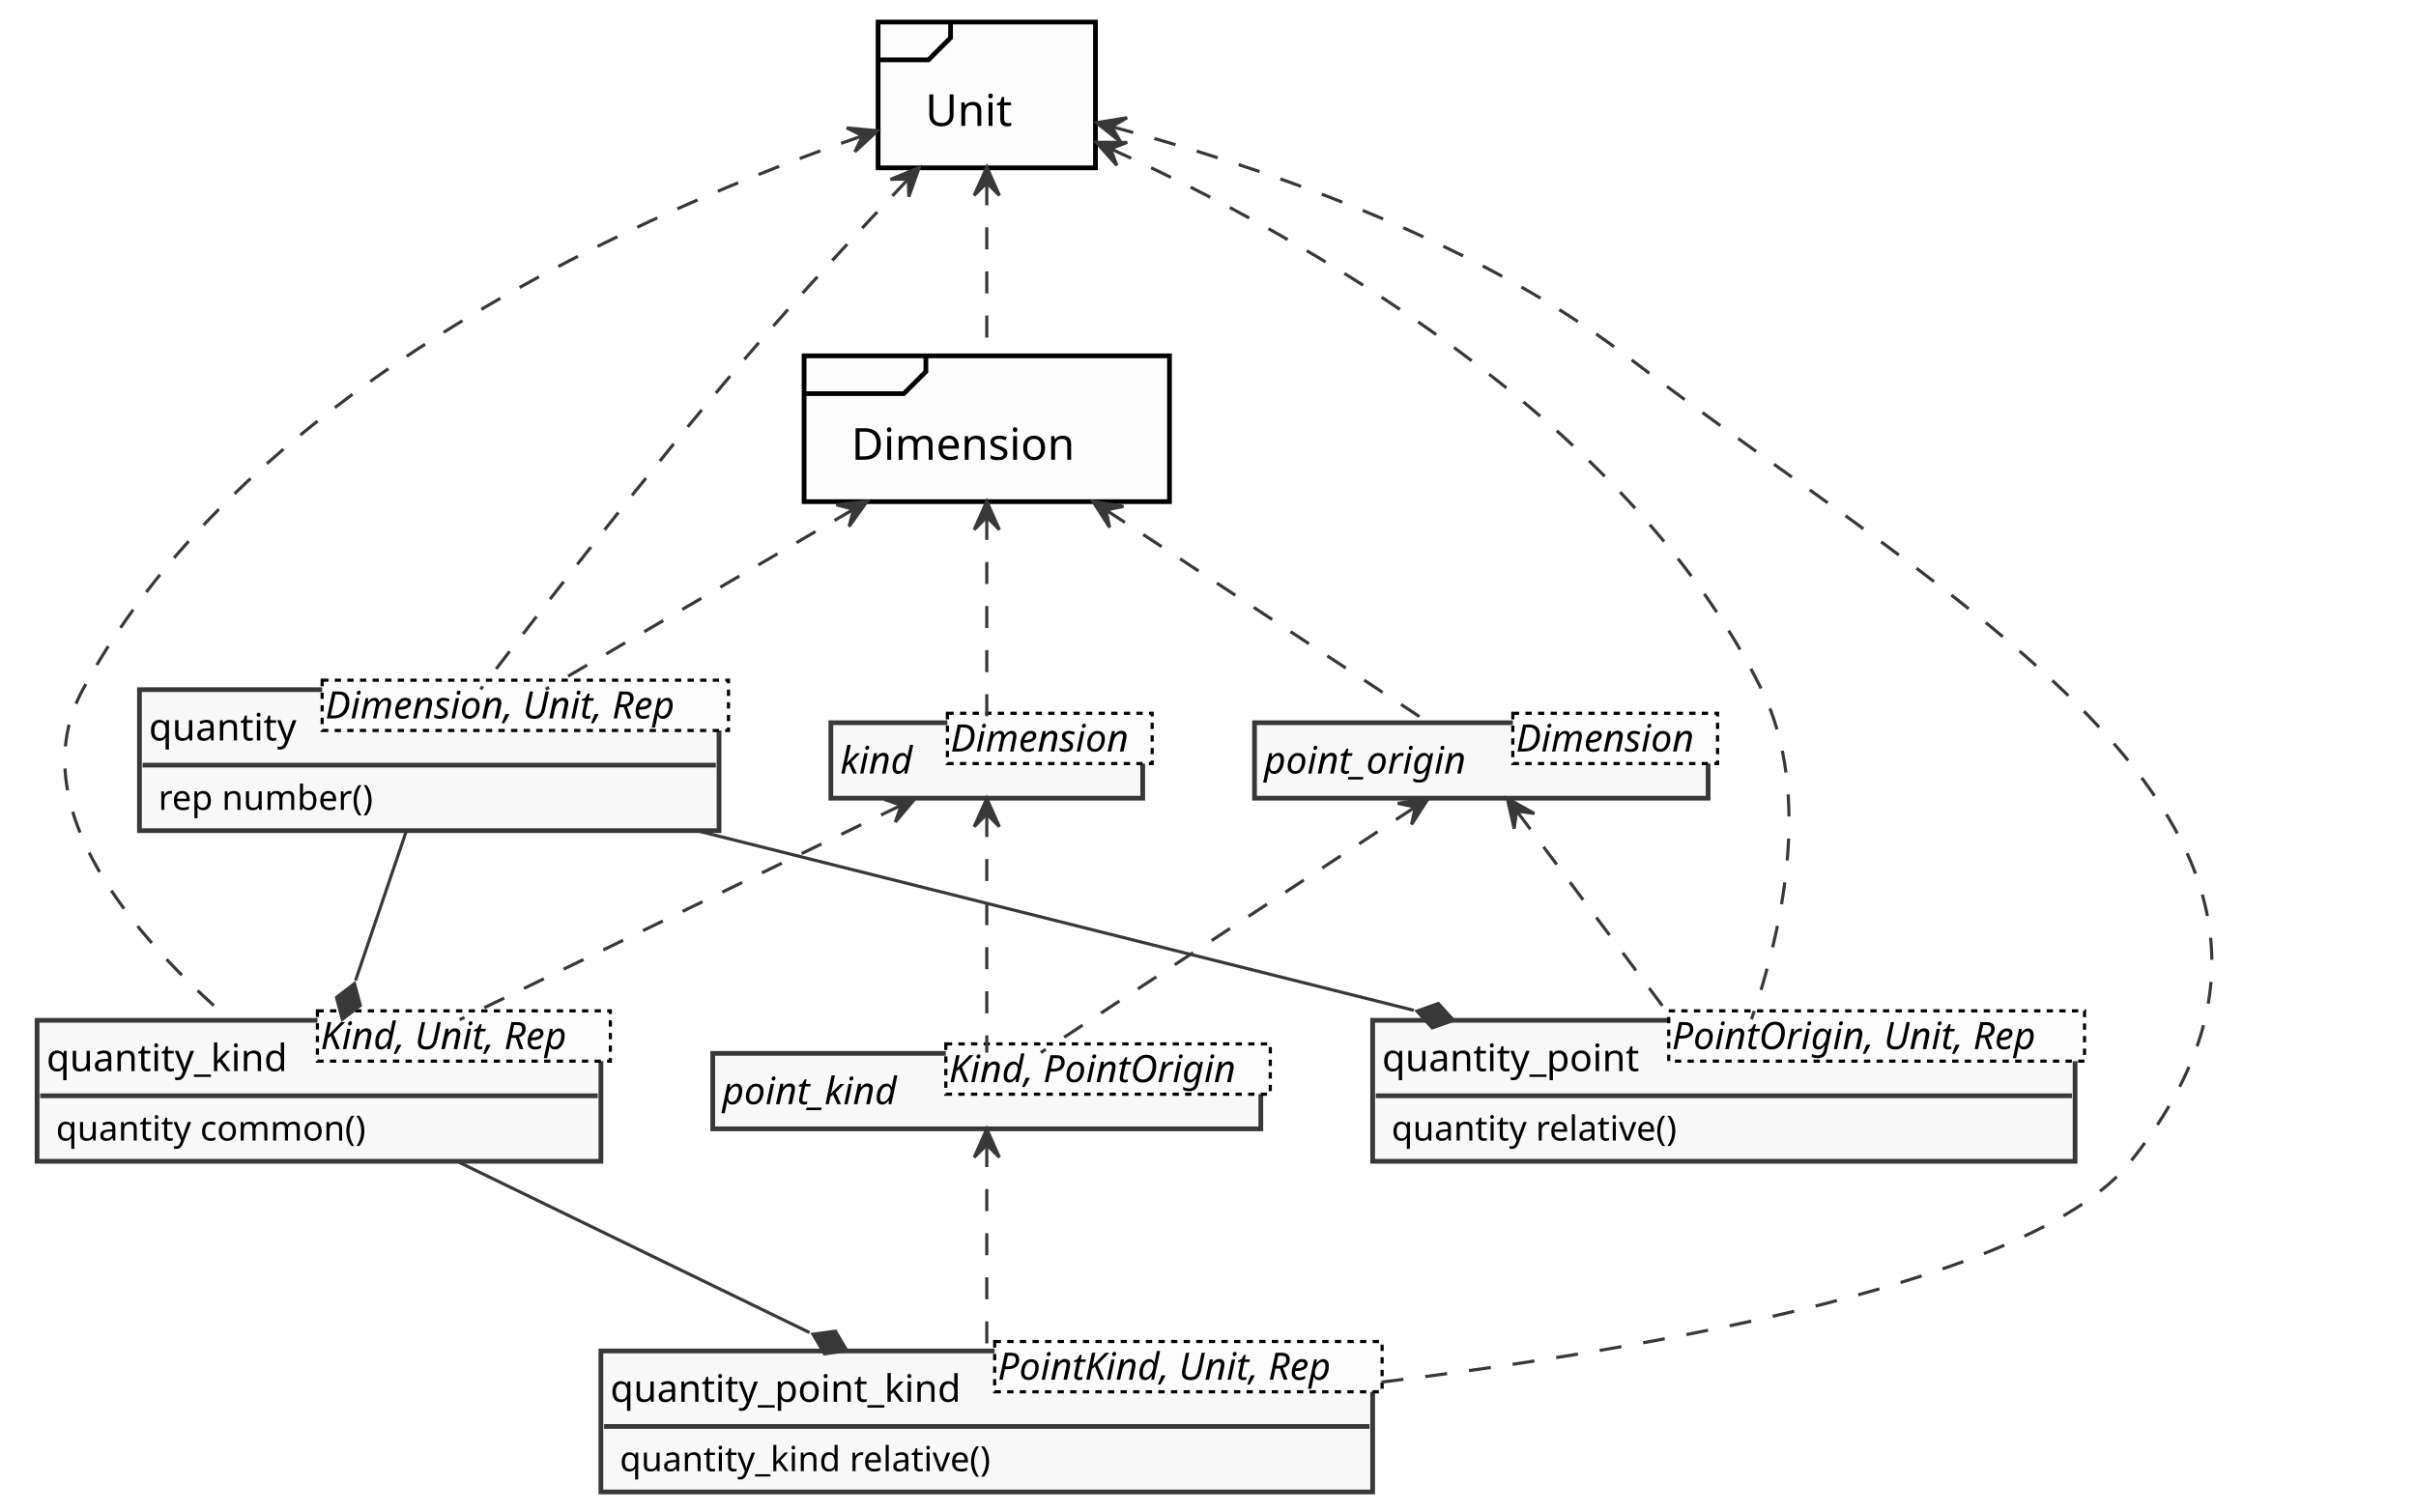
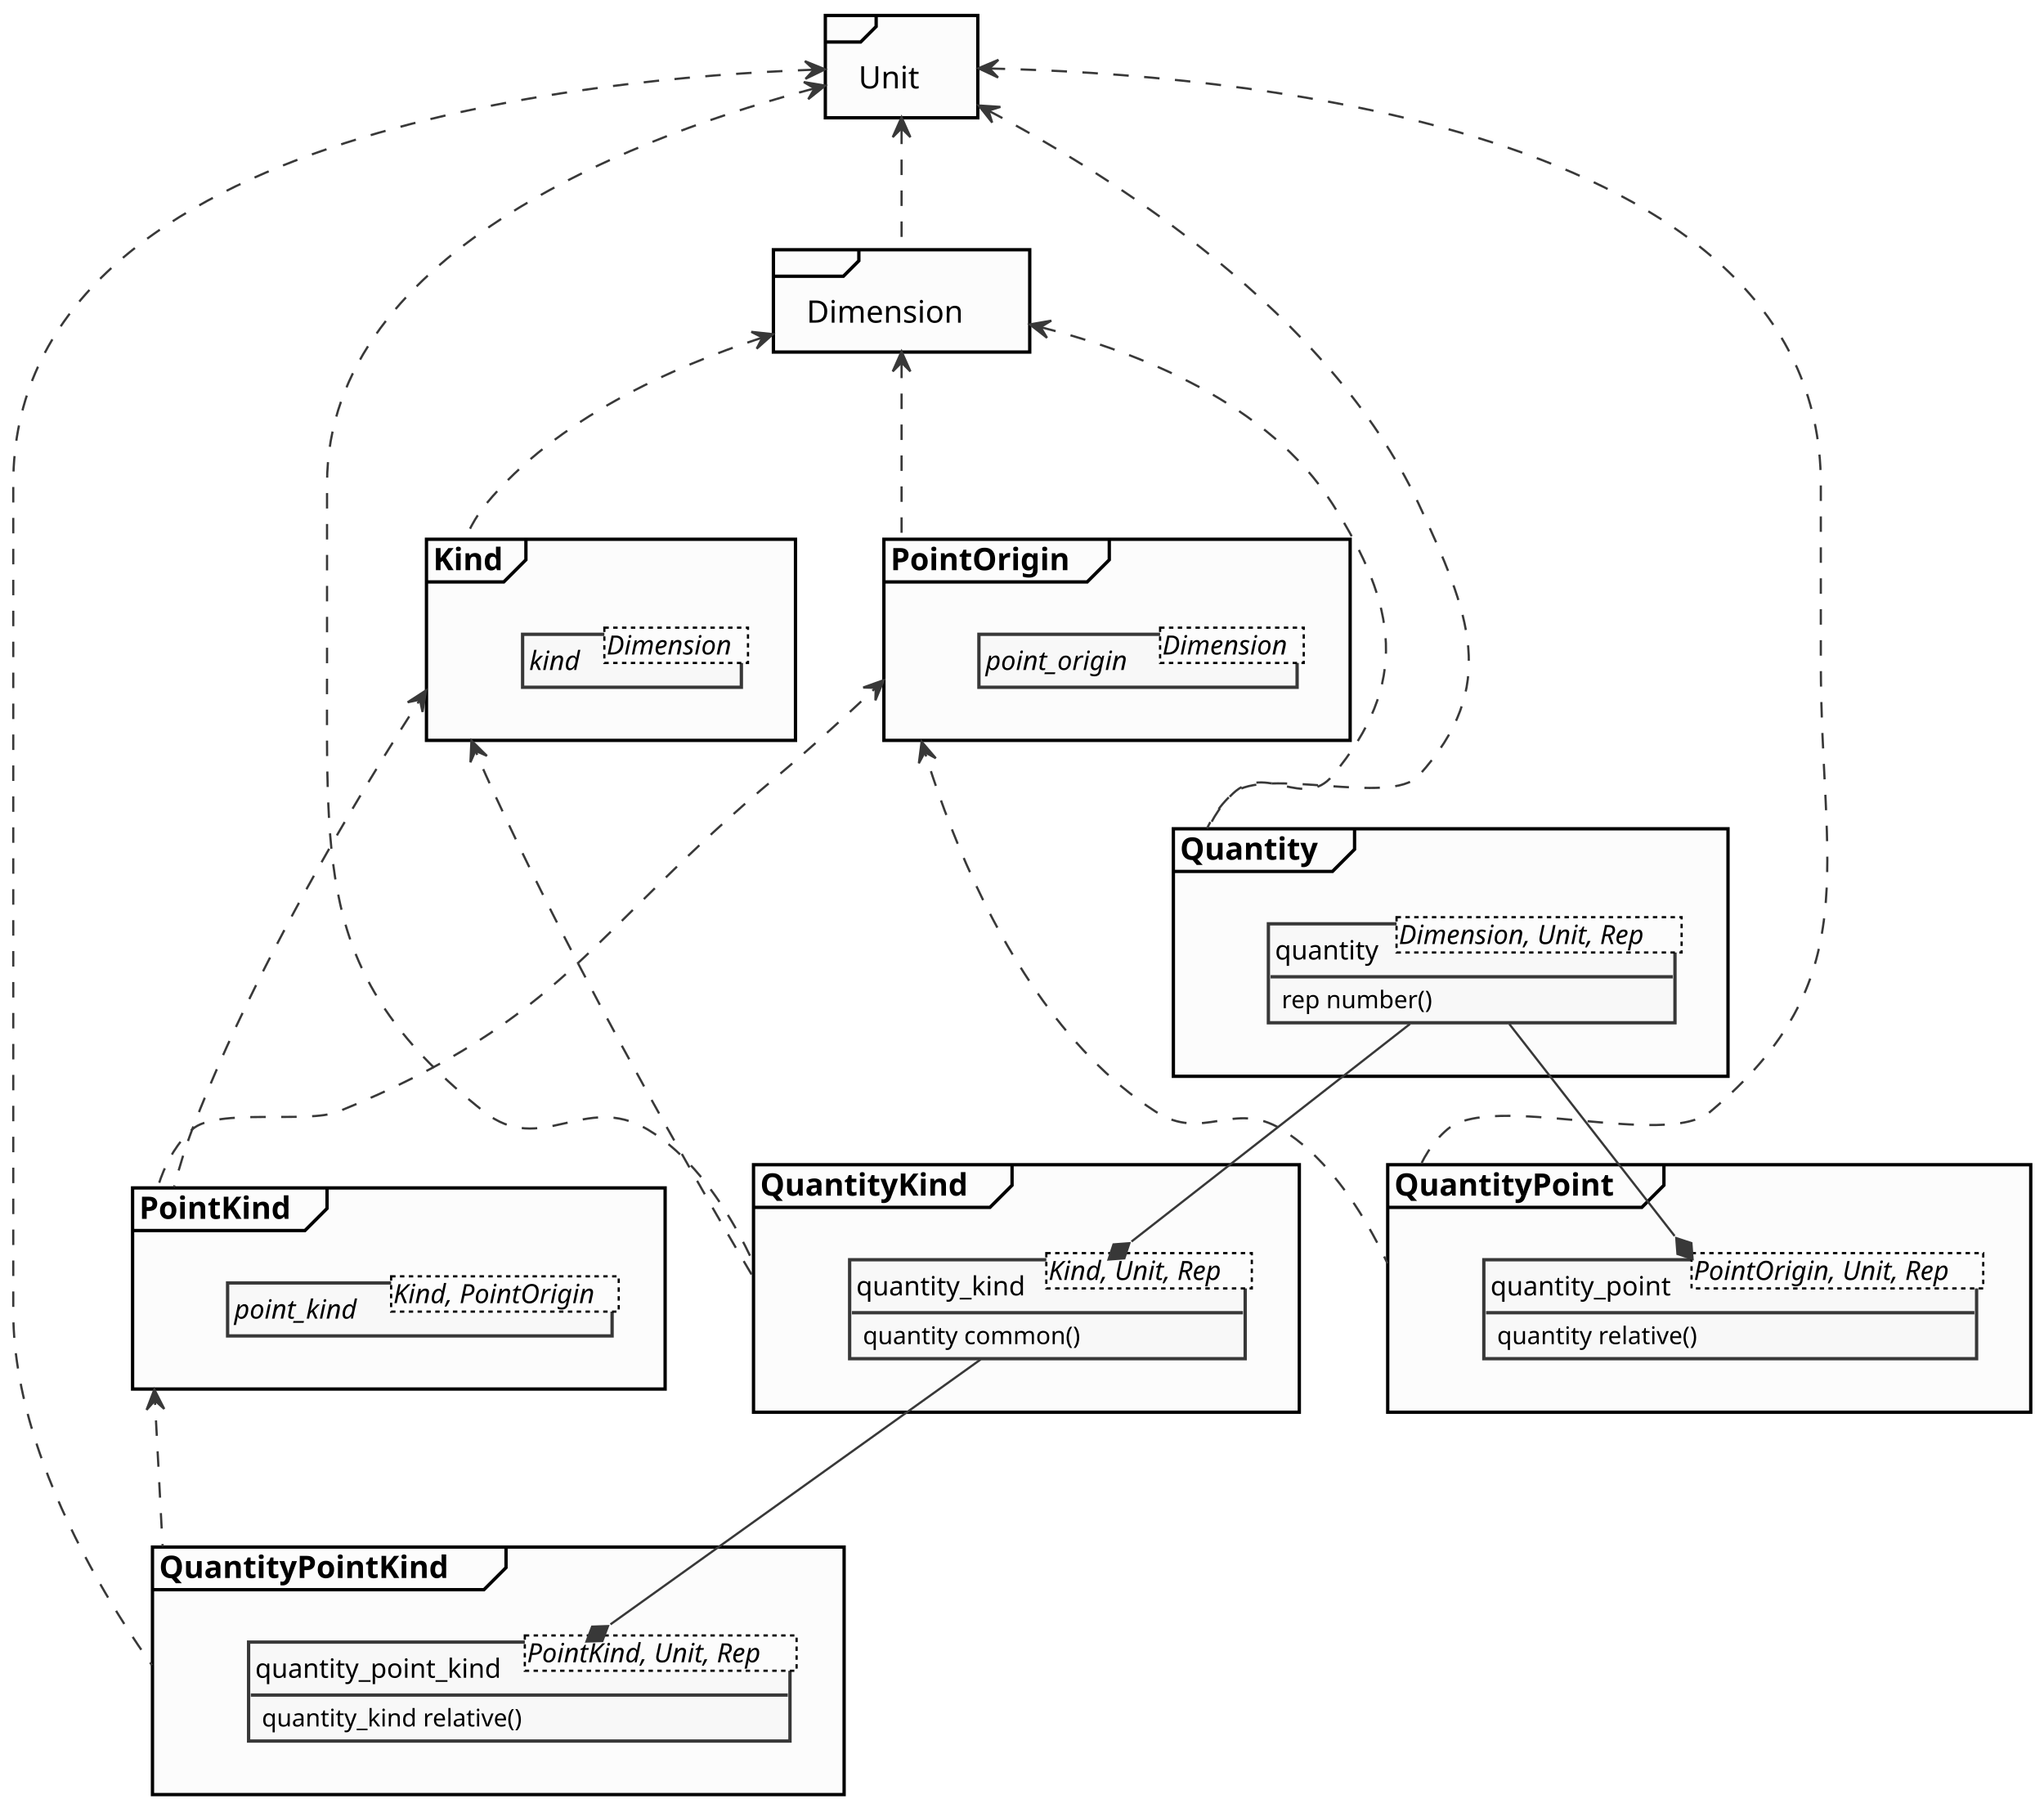
- <svg xmlns="http://www.w3.org/2000/svg" xmlns:xlink="http://www.w3.org/1999/xlink" contentScriptType="application/ecmascript" contentStyleType="text/css" height="480px" preserveAspectRatio="none" style="width:767px;height:480px;background:#FCFCFC;" version="1.1" viewBox="0 0 767 480" width="767px" zoomAndPan="magnify">
+ <svg xmlns="http://www.w3.org/2000/svg" xmlns:xlink="http://www.w3.org/1999/xlink" contentScriptType="application/ecmascript" contentStyleType="text/css" height="818px" preserveAspectRatio="none" style="width:925px;height:818px;background:#FCFCFC;" version="1.1" viewBox="0 0 925 818" width="925px" zoomAndPan="magnify">
  <defs />
  <g>
+     <a href="../../framework/quantity_kinds.html#kind-creation" target="_top" title="../../framework/quantity_kinds.html#kind-creation" xlink:actuate="onRequest" xlink:href="../../framework/quantity_kinds.html#kind-creation" xlink:show="new" xlink:title="../../framework/quantity_kinds.html#kind-creation" xlink:type="simple">
+       <rect fill="#FCFCFC" height="91" style="stroke:#000000;stroke-width:1.5;" width="167" x="193" y="244" />
+       <path d="M238,244 L238,253.297 L228,263.297 L193,263.297 " fill="none" style="stroke:#000000;stroke-width:1.5;" />
+       <text fill="#000000" font-family="sans-serif" font-size="14" font-weight="bold" lengthAdjust="spacing" textLength="35" x="196" y="257.995">Kind</text>
+     </a>
+     <a href="../../framework/quantity_kinds.html#quantity-point-kinds" target="_top" title="../../framework/quantity_kinds.html#quantity-point-kinds" xlink:actuate="onRequest" xlink:href="../../framework/quantity_kinds.html#quantity-point-kinds" xlink:show="new" xlink:title="../../framework/quantity_kinds.html#quantity-point-kinds" xlink:type="simple">
+       <rect fill="#FCFCFC" height="91" style="stroke:#000000;stroke-width:1.5;" width="241" x="60" y="537.5" />
+       <path d="M148,537.5 L148,546.797 L138,556.797 L60,556.797 " fill="none" style="stroke:#000000;stroke-width:1.5;" />
+       <text fill="#000000" font-family="sans-serif" font-size="14" font-weight="bold" lengthAdjust="spacing" textLength="78" x="63" y="551.495">PointKind</text>
+     </a>
+     <a href="../../framework/quantity_points.html#point-origins" target="_top" title="../../framework/quantity_points.html#point-origins" xlink:actuate="onRequest" xlink:href="../../framework/quantity_points.html#point-origins" xlink:show="new" xlink:title="../../framework/quantity_points.html#point-origins" xlink:type="simple">
+       <rect fill="#FCFCFC" height="91" style="stroke:#000000;stroke-width:1.5;" width="211" x="400" y="244" />
+       <path d="M502,244 L502,253.297 L492,263.297 L400,263.297 " fill="none" style="stroke:#000000;stroke-width:1.5;" />
+       <text fill="#000000" font-family="sans-serif" font-size="14" font-weight="bold" lengthAdjust="spacing" textLength="92" x="403" y="257.995">PointOrigin</text>
+     </a>
+     <a href="../../framework/quantities.html" target="_top" title="../../framework/quantities.html" xlink:actuate="onRequest" xlink:href="../../framework/quantities.html" xlink:show="new" xlink:title="../../framework/quantities.html" xlink:type="simple">
+       <rect fill="#FCFCFC" height="112" style="stroke:#000000;stroke-width:1.5;" width="251" x="531" y="375" />
+       <path d="M613,375 L613,384.297 L603,394.297 L531,394.297 " fill="none" style="stroke:#000000;stroke-width:1.5;" />
+       <text fill="#000000" font-family="sans-serif" font-size="14" font-weight="bold" lengthAdjust="spacing" textLength="72" x="534" y="388.995">Quantity</text>
+     </a>
+     <a href="../../framework/quantity_points.html" target="_top" title="../../framework/quantity_points.html" xlink:actuate="onRequest" xlink:href="../../framework/quantity_points.html" xlink:show="new" xlink:title="../../framework/quantity_points.html" xlink:type="simple">
+       <rect fill="#FCFCFC" height="112" style="stroke:#000000;stroke-width:1.5;" width="291" x="628" y="527" />
+       <path d="M753,527 L753,536.297 L743,546.297 L628,546.297 " fill="none" style="stroke:#000000;stroke-width:1.5;" />
+       <text fill="#000000" font-family="sans-serif" font-size="14" font-weight="bold" lengthAdjust="spacing" textLength="115" x="631" y="540.995">QuantityPoint</text>
+     </a>
+     <a href="../../framework/quantity_kinds.html" target="_top" title="../../framework/quantity_kinds.html" xlink:actuate="onRequest" xlink:href="../../framework/quantity_kinds.html" xlink:show="new" xlink:title="../../framework/quantity_kinds.html" xlink:type="simple">
+       <rect fill="#FCFCFC" height="112" style="stroke:#000000;stroke-width:1.5;" width="247" x="341" y="527" />
+       <path d="M458,527 L458,536.297 L448,546.297 L341,546.297 " fill="none" style="stroke:#000000;stroke-width:1.5;" />
+       <text fill="#000000" font-family="sans-serif" font-size="14" font-weight="bold" lengthAdjust="spacing" textLength="107" x="344" y="540.995">QuantityKind</text>
+     </a>
+     <a href="../../framework/quantity_kinds.html#quantity-point-kinds" target="_top" title="../../framework/quantity_kinds.html#quantity-point-kinds" xlink:actuate="onRequest" xlink:href="../../framework/quantity_kinds.html#quantity-point-kinds" xlink:show="new" xlink:title="../../framework/quantity_kinds.html#quantity-point-kinds" xlink:type="simple">
+       <rect fill="#FCFCFC" height="112" style="stroke:#000000;stroke-width:1.5;" width="313" x="69" y="700" />
+       <path d="M229,700 L229,709.297 L219,719.297 L69,719.297 " fill="none" style="stroke:#000000;stroke-width:1.5;" />
+       <text fill="#000000" font-family="sans-serif" font-size="14" font-weight="bold" lengthAdjust="spacing" textLength="150" x="72" y="713.995">QuantityPointKind</text>
+     </a>
    <a href="../../framework/units.html" target="_top" title="../../framework/units.html" xlink:actuate="onRequest" xlink:href="../../framework/units.html" xlink:show="new" xlink:title="../../framework/units.html" xlink:type="simple">
-       <rect fill="#FCFCFC" height="46.297" style="stroke:#000000;stroke-width:1.5;" width="69" x="278.771" y="7" />
-       <path d="M301.771,7 L301.771,12 L294.771,19 L278.771,19 " fill="none" style="stroke:#000000;stroke-width:1.5;" />
-       <text fill="#000000" font-family="sans-serif" font-size="14" lengthAdjust="spacing" textLength="29" x="293.771" y="39.995">Unit</text>
+       <rect fill="#FCFCFC" height="46.297" style="stroke:#000000;stroke-width:1.5;" width="69" x="373.5" y="7" />
+       <path d="M396.5,7 L396.5,12 L389.5,19 L373.5,19 " fill="none" style="stroke:#000000;stroke-width:1.5;" />
+       <text fill="#000000" font-family="sans-serif" font-size="14" lengthAdjust="spacing" textLength="29" x="388.5" y="39.995">Unit</text>
    </a>
    <a href="../../framework/dimensions.html" target="_top" title="../../framework/dimensions.html" xlink:actuate="onRequest" xlink:href="../../framework/dimensions.html" xlink:show="new" xlink:title="../../framework/dimensions.html" xlink:type="simple">
-       <rect fill="#FCFCFC" height="46.297" style="stroke:#000000;stroke-width:1.5;" width="116" x="255.271" y="113" />
-       <path d="M293.937,113 L293.937,118 L286.937,125 L255.271,125 " fill="none" style="stroke:#000000;stroke-width:1.5;" />
-       <text fill="#000000" font-family="sans-serif" font-size="14" lengthAdjust="spacing" textLength="76" x="270.271" y="145.995">Dimension</text>
+       <rect fill="#FCFCFC" height="46.297" style="stroke:#000000;stroke-width:1.5;" width="116" x="350" y="113" />
+       <path d="M388.667,113 L388.667,118 L381.667,125 L350,125 " fill="none" style="stroke:#000000;stroke-width:1.5;" />
+       <text fill="#000000" font-family="sans-serif" font-size="14" lengthAdjust="spacing" textLength="76" x="365" y="145.995">Dimension</text>
    </a>
    <a href="../../framework/quantity_kinds.html#kind-creation" target="_top" title="../../framework/quantity_kinds.html#kind-creation" xlink:actuate="onRequest" xlink:href="../../framework/quantity_kinds.html#kind-creation" xlink:show="new" xlink:title="../../framework/quantity_kinds.html#kind-creation" xlink:type="simple">
-       <rect codeLine="15" fill="#F8F8F8" height="23.969" id="kind" style="stroke:#383838;stroke-width:1.5;" width="99" x="263.771" y="229.5" />
-       <text fill="#000000" font-family="sans-serif" font-size="12" font-style="italic" lengthAdjust="spacing" textLength="26" x="266.771" y="245.639">kind</text>
-       <rect fill="#FCFCFC" height="15.969" style="stroke:#000000;stroke-width:1.0;stroke-dasharray:2.0,2.0;" width="65" x="300.771" y="226.5" />
-       <text fill="#000000" font-family="sans-serif" font-size="12" font-style="italic" lengthAdjust="spacing" textLength="63" x="301.771" y="238.639">Dimension</text>
+       <rect codeLine="16" fill="#F8F8F8" height="23.969" id="kind" style="stroke:#383838;stroke-width:1.5;" width="99" x="236.5" y="287" />
+       <text fill="#000000" font-family="sans-serif" font-size="12" font-style="italic" lengthAdjust="spacing" textLength="26" x="239.5" y="303.139">kind</text>
+       <rect fill="#FCFCFC" height="15.969" style="stroke:#000000;stroke-width:1.0;stroke-dasharray:2.0,2.0;" width="65" x="273.5" y="284" />
+       <text fill="#000000" font-family="sans-serif" font-size="12" font-style="italic" lengthAdjust="spacing" textLength="63" x="274.5" y="296.139">Dimension</text>
    </a>
    <a href="../../framework/quantity_kinds.html#quantity-point-kinds" target="_top" title="../../framework/quantity_kinds.html#quantity-point-kinds" xlink:actuate="onRequest" xlink:href="../../framework/quantity_kinds.html#quantity-point-kinds" xlink:show="new" xlink:title="../../framework/quantity_kinds.html#quantity-point-kinds" xlink:type="simple">
-       <rect codeLine="16" fill="#F8F8F8" height="23.969" id="point_kind" style="stroke:#383838;stroke-width:1.5;" width="174" x="226.271" y="334.5" />
-       <text fill="#000000" font-family="sans-serif" font-size="12" font-style="italic" lengthAdjust="spacing" textLength="63" x="229.271" y="350.639">point_kind</text>
-       <rect fill="#FCFCFC" height="15.969" style="stroke:#000000;stroke-width:1.0;stroke-dasharray:2.0,2.0;" width="103" x="300.271" y="331.5" />
-       <text fill="#000000" font-family="sans-serif" font-size="12" font-style="italic" lengthAdjust="spacing" textLength="101" x="301.271" y="343.639">Kind, PointOrigin</text>
+       <rect codeLine="20" fill="#F8F8F8" height="23.969" id="point_kind" style="stroke:#383838;stroke-width:1.5;" width="174" x="103" y="580.5" />
+       <text fill="#000000" font-family="sans-serif" font-size="12" font-style="italic" lengthAdjust="spacing" textLength="63" x="106" y="596.639">point_kind</text>
+       <rect fill="#FCFCFC" height="15.969" style="stroke:#000000;stroke-width:1.0;stroke-dasharray:2.0,2.0;" width="103" x="177" y="577.5" />
+       <text fill="#000000" font-family="sans-serif" font-size="12" font-style="italic" lengthAdjust="spacing" textLength="101" x="178" y="589.639">Kind, PointOrigin</text>
    </a>
    <a href="../../framework/quantity_points.html#point-origins" target="_top" title="../../framework/quantity_points.html#point-origins" xlink:actuate="onRequest" xlink:href="../../framework/quantity_points.html#point-origins" xlink:show="new" xlink:title="../../framework/quantity_points.html#point-origins" xlink:type="simple">
-       <rect codeLine="17" fill="#F8F8F8" height="23.969" id="point_origin" style="stroke:#383838;stroke-width:1.5;" width="144" x="398.271" y="229.5" />
-       <text fill="#000000" font-family="sans-serif" font-size="12" font-style="italic" lengthAdjust="spacing" textLength="71" x="401.271" y="245.639">point_origin</text>
-       <rect fill="#FCFCFC" height="15.969" style="stroke:#000000;stroke-width:1.0;stroke-dasharray:2.0,2.0;" width="65" x="480.271" y="226.5" />
-       <text fill="#000000" font-family="sans-serif" font-size="12" font-style="italic" lengthAdjust="spacing" textLength="63" x="481.271" y="238.639">Dimension</text>
+       <rect codeLine="24" fill="#F8F8F8" height="23.969" id="point_origin" style="stroke:#383838;stroke-width:1.5;" width="144" x="443" y="287" />
+       <text fill="#000000" font-family="sans-serif" font-size="12" font-style="italic" lengthAdjust="spacing" textLength="71" x="446" y="303.139">point_origin</text>
+       <rect fill="#FCFCFC" height="15.969" style="stroke:#000000;stroke-width:1.0;stroke-dasharray:2.0,2.0;" width="65" x="525" y="284" />
+       <text fill="#000000" font-family="sans-serif" font-size="12" font-style="italic" lengthAdjust="spacing" textLength="63" x="526" y="296.139">Dimension</text>
    </a>
-     <a href="../../framework/quantities.html" target="_top" title="../../framework/quantities.html" xlink:actuate="onRequest" xlink:href="../../framework/quantities.html" xlink:show="new" xlink:title="../../framework/quantities.html" xlink:type="simple">
-       <rect codeLine="19" fill="#F8F8F8" height="44.773" id="quantity" style="stroke:#383838;stroke-width:1.5;" width="184" x="44.271" y="219" />
-       <text fill="#000000" font-family="sans-serif" font-size="12" lengthAdjust="spacing" textLength="47" x="47.271" y="235.139">quantity</text>
-       <rect fill="#FCFCFC" height="15.969" style="stroke:#000000;stroke-width:1.0;stroke-dasharray:2.0,2.0;" width="129" x="102.271" y="216" />
-       <text fill="#000000" font-family="sans-serif" font-size="12" font-style="italic" lengthAdjust="spacing" textLength="127" x="103.271" y="228.139">Dimension, Unit, Rep</text>
-       <line style="stroke:#383838;stroke-width:1.5;" x1="45.271" x2="227.271" y1="242.969" y2="242.969" />
-       <text fill="#000000" font-family="sans-serif" font-size="11" lengthAdjust="spacing" textLength="75" x="50.271" y="257.179">rep number()</text>
+     <a href="../../framework/quantities.html#construction" target="_top" title="../../framework/quantities.html#construction" xlink:actuate="onRequest" xlink:href="../../framework/quantities.html#construction" xlink:show="new" xlink:title="../../framework/quantities.html#construction" xlink:type="simple">
+       <rect codeLine="28" fill="#F8F8F8" height="44.773" id="quantity" style="stroke:#383838;stroke-width:1.5;" width="184" x="574" y="418" />
+       <text fill="#000000" font-family="sans-serif" font-size="12" lengthAdjust="spacing" textLength="47" x="577" y="434.139">quantity</text>
+       <rect fill="#FCFCFC" height="15.969" style="stroke:#000000;stroke-width:1.0;stroke-dasharray:2.0,2.0;" width="129" x="632" y="415" />
+       <text fill="#000000" font-family="sans-serif" font-size="12" font-style="italic" lengthAdjust="spacing" textLength="127" x="633" y="427.139">Dimension, Unit, Rep</text>
+       <line style="stroke:#383838;stroke-width:1.5;" x1="575" x2="757" y1="441.969" y2="441.969" />
+       <text fill="#000000" font-family="sans-serif" font-size="11" lengthAdjust="spacing" textLength="75" x="580" y="456.179">rep number()</text>
    </a>
    <a href="../../framework/quantity_points.html#construction" target="_top" title="../../framework/quantity_points.html#construction" xlink:actuate="onRequest" xlink:href="../../framework/quantity_points.html#construction" xlink:show="new" xlink:title="../../framework/quantity_points.html#construction" xlink:type="simple">
-       <rect codeLine="22" fill="#F8F8F8" height="44.773" id="quantity_point" style="stroke:#383838;stroke-width:1.5;" width="223" x="435.771" y="324" />
-       <text fill="#000000" font-family="sans-serif" font-size="12" lengthAdjust="spacing" textLength="83" x="438.771" y="340.139">quantity_point</text>
-       <rect fill="#FCFCFC" height="15.969" style="stroke:#000000;stroke-width:1.0;stroke-dasharray:2.0,2.0;" width="132" x="529.771" y="321" />
-       <text fill="#000000" font-family="sans-serif" font-size="12" font-style="italic" lengthAdjust="spacing" textLength="130" x="530.771" y="333.139">PointOrigin, Unit, Rep</text>
-       <line style="stroke:#383838;stroke-width:1.5;" x1="436.771" x2="657.771" y1="347.969" y2="347.969" />
-       <text fill="#000000" font-family="sans-serif" font-size="11" lengthAdjust="spacing" textLength="102" x="441.771" y="362.179">quantity relative()</text>
+       <rect codeLine="34" fill="#F8F8F8" height="44.773" id="quantity_point" style="stroke:#383838;stroke-width:1.5;" width="223" x="671.5" y="570" />
+       <text fill="#000000" font-family="sans-serif" font-size="12" lengthAdjust="spacing" textLength="83" x="674.5" y="586.139">quantity_point</text>
+       <rect fill="#FCFCFC" height="15.969" style="stroke:#000000;stroke-width:1.0;stroke-dasharray:2.0,2.0;" width="132" x="765.5" y="567" />
+       <text fill="#000000" font-family="sans-serif" font-size="12" font-style="italic" lengthAdjust="spacing" textLength="130" x="766.5" y="579.139">PointOrigin, Unit, Rep</text>
+       <line style="stroke:#383838;stroke-width:1.5;" x1="672.5" x2="893.5" y1="593.969" y2="593.969" />
+       <text fill="#000000" font-family="sans-serif" font-size="11" lengthAdjust="spacing" textLength="102" x="677.5" y="608.179">quantity relative()</text>
    </a>
    <a href="../../framework/quantity_kinds.html#construction" target="_top" title="../../framework/quantity_kinds.html#construction" xlink:actuate="onRequest" xlink:href="../../framework/quantity_kinds.html#construction" xlink:show="new" xlink:title="../../framework/quantity_kinds.html#construction" xlink:type="simple">
-       <rect codeLine="25" fill="#F8F8F8" height="44.773" id="quantity_kind" style="stroke:#383838;stroke-width:1.5;" width="179" x="11.771" y="324" />
-       <text fill="#000000" font-family="sans-serif" font-size="12" lengthAdjust="spacing" textLength="78" x="14.771" y="340.139">quantity_kind</text>
-       <rect fill="#FCFCFC" height="15.969" style="stroke:#000000;stroke-width:1.0;stroke-dasharray:2.0,2.0;" width="93" x="100.771" y="321" />
-       <text fill="#000000" font-family="sans-serif" font-size="12" font-style="italic" lengthAdjust="spacing" textLength="91" x="101.771" y="333.139">Kind, Unit, Rep</text>
-       <line style="stroke:#383838;stroke-width:1.5;" x1="12.771" x2="189.771" y1="347.969" y2="347.969" />
-       <text fill="#000000" font-family="sans-serif" font-size="11" lengthAdjust="spacing" textLength="107" x="17.771" y="362.179">quantity common()</text>
+       <rect codeLine="40" fill="#F8F8F8" height="44.773" id="quantity_kind" style="stroke:#383838;stroke-width:1.5;" width="179" x="384.5" y="570" />
+       <text fill="#000000" font-family="sans-serif" font-size="12" lengthAdjust="spacing" textLength="78" x="387.5" y="586.139">quantity_kind</text>
+       <rect fill="#FCFCFC" height="15.969" style="stroke:#000000;stroke-width:1.0;stroke-dasharray:2.0,2.0;" width="93" x="473.5" y="567" />
+       <text fill="#000000" font-family="sans-serif" font-size="12" font-style="italic" lengthAdjust="spacing" textLength="91" x="474.5" y="579.139">Kind, Unit, Rep</text>
+       <line style="stroke:#383838;stroke-width:1.5;" x1="385.5" x2="562.5" y1="593.969" y2="593.969" />
+       <text fill="#000000" font-family="sans-serif" font-size="11" lengthAdjust="spacing" textLength="107" x="390.5" y="608.179">quantity common()</text>
    </a>
    <a href="../../framework/quantity_kinds.html#quantity-point-kinds" target="_top" title="../../framework/quantity_kinds.html#quantity-point-kinds" xlink:actuate="onRequest" xlink:href="../../framework/quantity_kinds.html#quantity-point-kinds" xlink:show="new" xlink:title="../../framework/quantity_kinds.html#quantity-point-kinds" xlink:type="simple">
-       <rect codeLine="28" fill="#F8F8F8" height="44.773" id="quantity_point_kind" style="stroke:#383838;stroke-width:1.5;" width="245" x="190.771" y="429" />
-       <text fill="#000000" font-family="sans-serif" font-size="12" lengthAdjust="spacing" textLength="114" x="193.771" y="445.139">quantity_point_kind</text>
-       <rect fill="#FCFCFC" height="15.969" style="stroke:#000000;stroke-width:1.0;stroke-dasharray:2.0,2.0;" width="123" x="315.771" y="426" />
-       <text fill="#000000" font-family="sans-serif" font-size="12" font-style="italic" lengthAdjust="spacing" textLength="121" x="316.771" y="438.139">PointKind, Unit, Rep</text>
-       <line style="stroke:#383838;stroke-width:1.5;" x1="191.771" x2="434.771" y1="452.969" y2="452.969" />
-       <text fill="#000000" font-family="sans-serif" font-size="11" lengthAdjust="spacing" textLength="131" x="196.771" y="467.179">quantity_kind relative()</text>
+       <rect codeLine="46" fill="#F8F8F8" height="44.773" id="quantity_point_kind" style="stroke:#383838;stroke-width:1.5;" width="245" x="112.5" y="743" />
+       <text fill="#000000" font-family="sans-serif" font-size="12" lengthAdjust="spacing" textLength="114" x="115.5" y="759.139">quantity_point_kind</text>
+       <rect fill="#FCFCFC" height="15.969" style="stroke:#000000;stroke-width:1.0;stroke-dasharray:2.0,2.0;" width="123" x="237.5" y="740" />
+       <text fill="#000000" font-family="sans-serif" font-size="12" font-style="italic" lengthAdjust="spacing" textLength="121" x="238.5" y="752.139">PointKind, Unit, Rep</text>
+       <line style="stroke:#383838;stroke-width:1.5;" x1="113.5" x2="356.5" y1="766.969" y2="766.969" />
+       <text fill="#000000" font-family="sans-serif" font-size="11" lengthAdjust="spacing" textLength="131" x="118.5" y="781.179">quantity_kind relative()</text>
    </a>
-     <path d="M313.271,58.192 C313.271,75.262 313.271,96.989 313.271,112.976 " fill="none" id="Unit-backto-Dimension" style="stroke:#383838;stroke-width:1.0;stroke-dasharray:7.0,7.0;" />
-     <polygon fill="#383838" points="313.271,53.056,309.271,62.056,313.271,58.056,317.271,62.056,313.271,53.056" style="stroke:#383838;stroke-width:1.0;" />
-     <path codeLine="35" d="M270.982,161.728 C241.225,179.129 201.779,202.195 173.269,218.866 " fill="none" id="Dimension-backto-quantity" style="stroke:#383838;stroke-width:1.0;stroke-dasharray:7.0,7.0;" />
-     <polygon fill="#383838" points="275.3,159.203,265.512,160.294,270.984,161.727,269.551,167.2,275.3,159.203" style="stroke:#383838;stroke-width:1.0;" />
-     <path codeLine="36" d="M288.091,57.122 C273.031,73.001 253.692,93.845 237.271,113 C206.21,149.233 172.143,193.192 152.575,218.886 " fill="none" id="Unit-backto-quantity" style="stroke:#383838;stroke-width:1.0;stroke-dasharray:7.0,7.0;" />
-     <polygon fill="#383838" points="291.824,53.196,282.724,56.962,288.379,56.82,288.522,62.475,291.824,53.196" style="stroke:#383838;stroke-width:1.0;" />
-     <path codeLine="38" d="M313.271,164.448 C313.271,185.726 313.271,214.096 313.271,229.468 " fill="none" id="Dimension-backto-kind" style="stroke:#383838;stroke-width:1.0;stroke-dasharray:7.0,7.0;" />
-     <polygon fill="#383838" points="313.271,159.203,309.271,168.203,313.271,164.203,317.271,168.203,313.271,159.203" style="stroke:#383838;stroke-width:1.0;" />
-     <path codeLine="39" d="M351.263,162.046 C383.873,183.543 429.329,213.509 453.537,229.468 " fill="none" id="Dimension-backto-point_origin" style="stroke:#383838;stroke-width:1.0;stroke-dasharray:7.0,7.0;" />
-     <polygon fill="#383838" points="346.951,159.203,352.264,167.496,351.125,161.955,356.667,160.816,346.951,159.203" style="stroke:#383838;stroke-width:1.0;" />
-     <path codeLine="40" d="M449.034,256.433 C417.605,277.051 359.322,315.289 330.428,334.244 " fill="none" id="point_origin-backto-point_kind" style="stroke:#383838;stroke-width:1.0;stroke-dasharray:7.0,7.0;" />
-     <polygon fill="#383838" points="453.469,253.523,443.749,255.115,449.288,256.265,448.137,261.804,453.469,253.523" style="stroke:#383838;stroke-width:1.0;" />
-     <path codeLine="41" d="M313.271,258.784 C313.271,279.846 313.271,315.988 313.271,334.244 " fill="none" id="kind-backto-point_kind" style="stroke:#383838;stroke-width:1.0;stroke-dasharray:7.0,7.0;" />
-     <polygon fill="#383838" points="313.271,253.523,309.271,262.523,313.271,258.523,317.271,262.523,313.271,253.523" style="stroke:#383838;stroke-width:1.0;" />
-     <path codeLine="43" d="M352.757,47.321 C410.569,73.661 516.059,131.591 559.271,219 C575.891,252.619 565.146,297.372 556.051,323.646 " fill="none" id="Unit-backto-quantity_point" style="stroke:#383838;stroke-width:1.0;stroke-dasharray:7.0,7.0;" />
-     <polygon fill="#383838" points="347.997,45.175,354.557,52.521,352.555,47.23,357.846,45.228,347.997,45.175" style="stroke:#383838;stroke-width:1.0;" />
-     <path codeLine="44" d="M481.64,257.708 C494.702,275.18 516.235,303.984 531.053,323.806 " fill="none" id="point_origin-backto-quantity_point" style="stroke:#383838;stroke-width:1.0;stroke-dasharray:7.0,7.0;" />
-     <polygon fill="#383838" points="478.511,253.523,480.695,263.127,481.504,257.528,487.103,258.337,478.511,253.523" style="stroke:#383838;stroke-width:1.0;" />
-     <path codeLine="45" d="M222.18,264.029 C288.308,280.602 379.776,303.524 448.848,320.834 " fill="none" id="quantity-to-quantity_point" style="stroke:#383838;stroke-width:1.0;" />
-     <polygon fill="#383838" points="461.474,323.999,456.626,318.661,449.834,321.082,454.681,326.421,461.474,323.999" style="stroke:#383838;stroke-width:1.0;" />
-     <path codeLine="47" d="M273.634,43.209 C208.128,65.788 79.261,120.941 26.271,219 C6,256.511 44.093,298.914 73.029,323.864 " fill="none" id="Unit-backto-quantity_kind" style="stroke:#383838;stroke-width:1.0;stroke-dasharray:7.0,7.0;" />
-     <polygon fill="#383838" points="278.622,41.51,268.813,40.624,273.889,43.121,271.391,48.197,278.622,41.51" style="stroke:#383838;stroke-width:1.0;" />
-     <path codeLine="48" d="M285.979,255.76 C250.556,272.97 188.277,303.228 145.923,323.806 " fill="none" id="kind-backto-quantity_kind" style="stroke:#383838;stroke-width:1.0;stroke-dasharray:7.0,7.0;" />
-     <polygon fill="#383838" points="290.583,253.523,280.74,253.86,286.086,255.709,284.237,261.055,290.583,253.523" style="stroke:#383838;stroke-width:1.0;" />
-     <path codeLine="49" d="M128.848,264.344 C124.208,277.999 118.134,295.875 112.867,311.373 " fill="none" id="quantity-to-quantity_kind" style="stroke:#383838;stroke-width:1.0;" />
-     <polygon fill="#383838" points="108.683,323.688,114.4,319.294,112.544,312.326,106.826,316.72,108.683,323.688" style="stroke:#383838;stroke-width:1.0;" />
-     <path codeLine="51" d="M352.996,40.246 C396.41,51.809 466.415,74.866 516.271,113 C622.843,194.514 760.112,264.248 676.271,369 C646.354,406.379 529.352,427.797 436.16,439.205 " fill="none" id="Unit-backto-quantity_point_kind" style="stroke:#383838;stroke-width:1.0;stroke-dasharray:7.0,7.0;" />
-     <polygon fill="#383838" points="348.098,38.96,355.786,45.115,352.934,40.23,357.819,37.377,348.098,38.96" style="stroke:#383838;stroke-width:1.0;" />
-     <path codeLine="52" d="M313.271,363.606 C313.271,381.154 313.271,409.32 313.271,428.806 " fill="none" id="point_kind-backto-quantity_point_kind" style="stroke:#383838;stroke-width:1.0;stroke-dasharray:7.0,7.0;" />
-     <polygon fill="#383838" points="313.271,358.523,309.271,367.523,313.271,363.523,317.271,367.523,313.271,358.523" style="stroke:#383838;stroke-width:1.0;" />
-     <path codeLine="53" d="M145.713,369.092 C178.079,384.817 222.163,406.235 256.989,423.156 " fill="none" id="quantity_kind-to-quantity_point_kind" style="stroke:#383838;stroke-width:1.0;" />
-     <polygon fill="#383838" points="268.887,428.936,265.238,422.716,258.093,423.692,261.742,429.912,268.887,428.936" style="stroke:#383838;stroke-width:1.0;" />
+     <path d="M408,58.192 C408,75.262 408,96.989 408,112.976 " fill="none" id="Unit-backto-Dimension" style="stroke:#383838;stroke-width:1.0;stroke-dasharray:7.0,7.0;" />
+     <polygon fill="#383838" points="408,53.056,404,62.056,408,58.056,412,62.056,408,53.056" style="stroke:#383838;stroke-width:1.0;" />
+     <path d="M470.945,148.015 C516.207,159.579 574.149,182.699 603,228 C632.366,274.11 638.11,309.098 603,351 C589.954,366.57 572.759,345.043 558,359 C554.766,362.059 552.036,365.557 549.736,369.344 C549.161,370.29 548.613,371.255 548.091,372.235 C547.83,372.725 547.575,373.219 547.326,373.717 C547.202,373.966 547.08,374.216 546.958,374.466 C546.898,374.592 546.838,374.717 546.778,374.843 " fill="none" id="Dimension-backto-Quantity" style="stroke:#383838;stroke-width:1.0;stroke-dasharray:7.0,7.0;" />
+     <polygon fill="#383838" points="466.05,146.796,473.818,152.851,470.902,148.003,475.75,145.088,466.05,146.796" style="stroke:#383838;stroke-width:1.0;" />
+     <path d="M447.467,50.131 C502.971,79.525 601.795,141.597 642,228 C665.063,277.564 678.777,310.554 642,351 C629.385,364.873 572.134,346.678 558,359 C554.644,361.925 551.823,365.322 549.456,369.034 C548.272,370.89 547.201,372.825 546.235,374.818 " fill="none" id="Unit-backto-Quantity" style="stroke:#383838;stroke-width:1.0;stroke-dasharray:7.0,7.0;" />
+     <polygon fill="#383838" points="442.891,47.729,449,55.454,447.318,50.053,452.719,48.371,442.891,47.729" style="stroke:#383838;stroke-width:1.0;" />
+     <path d="M344.831,152.802 C303.642,166.251 251.814,189.65 220,228 C217.508,231.004 215.34,234.308 213.456,237.793 C212.513,239.536 211.642,241.325 210.836,243.144 C210.735,243.371 210.635,243.599 210.537,243.828 " fill="none" id="Dimension-backto-Kind" style="stroke:#383838;stroke-width:1.0;stroke-dasharray:7.0,7.0;" />
+     <polygon fill="#383838" points="349.8,151.211,340.009,150.148,345.038,152.737,342.45,157.767,349.8,151.211" style="stroke:#383838;stroke-width:1.0;" />
+     <path d="M408,164.077 C408,175.358 408,189.191 408,203.638 C408,210.862 408,218.239 408,225.528 C408,229.172 408,232.794 408,236.364 C408,238.148 408,239.92 408,241.675 C408,242.114 408,242.551 408,242.988 C408,243.206 408,243.424 408,243.642 " fill="none" id="Dimension-backto-PointOrigin" style="stroke:#383838;stroke-width:1.0;stroke-dasharray:7.0,7.0;" />
+     <polygon fill="#383838" points="408,159.049,404,168.049,408,164.049,412,168.049,408,159.049" style="stroke:#383838;stroke-width:1.0;" />
+     <path d="M399.92,307.767 C399.682,307.994 399.44,308.225 399.193,308.459 C398.206,309.398 397.151,310.398 396.035,311.453 C393.804,313.562 391.329,315.887 388.673,318.362 C378.048,328.26 364.519,340.552 352,351 C266.556,422.313 256.085,461.053 153,503 C139.316,508.568 98.011,501.15 87,511 C80.365,516.936 75.829,524.718 72.765,533.105 C72.382,534.153 72.022,535.211 71.684,536.275 C71.599,536.542 71.516,536.808 71.434,537.075 C71.393,537.209 71.352,537.342 71.312,537.476 " fill="none" id="PointOrigin-backto-PointKind" style="stroke:#383838;stroke-width:1.0;stroke-dasharray:7.0,7.0;" />
+     <polygon fill="#383838" points="399.92,307.767,390.644,311.077,396.3,311.215,396.161,316.871,399.92,307.767" style="stroke:#383838;stroke-width:1.0;" />
+     <path d="M192.768,312.404 C191.175,314.844 189.381,317.612 187.412,320.68 C179.536,332.951 168.863,350.016 157.097,370.04 C133.564,410.087 105.656,461.967 87,511 C83.834,519.321 81.087,528.333 78.742,537.214 " fill="none" id="Kind-backto-PointKind" style="stroke:#383838;stroke-width:1.0;stroke-dasharray:7.0,7.0;" />
+     <polygon fill="#383838" points="192.768,312.404,184.499,317.754,190.035,316.591,191.198,322.127,192.768,312.404" style="stroke:#383838;stroke-width:1.0;" />
+     <path d="M447.88,30.995 C551.995,33.277 824,54.938 824,219 C824,219 824,219 824,300 C824,392.919 845.175,443.267 774,503 C753.698,520.038 675.219,493.863 655,511 C651.604,513.878 648.752,517.24 646.362,520.925 C645.167,522.768 644.087,524.692 643.113,526.677 " fill="none" id="Unit-backto-QuantityPoint" style="stroke:#383838;stroke-width:1.0;stroke-dasharray:7.0,7.0;" />
+     <polygon fill="#383838" points="442.752,30.895,451.673,35.069,447.751,30.992,451.828,27.071,442.752,30.895" style="stroke:#383838;stroke-width:1.0;" />
+     <path d="M417.079,335.589 C417.158,335.852 417.237,336.116 417.317,336.381 C417.476,336.912 417.637,337.447 417.801,337.985 C419.112,342.297 420.567,346.874 422.173,351.66 C425.384,361.234 429.201,371.647 433.68,382.458 C451.599,425.702 480.127,475.31 523,503 C544.489,516.879 558.207,497.602 580,511 C597.984,522.056 611.685,541.288 621.032,558.182 C623.369,562.406 625.434,566.483 627.226,570.25 C627.449,570.721 627.669,571.187 627.885,571.648 " fill="none" id="PointOrigin-backto-QuantityPoint" style="stroke:#383838;stroke-width:1.0;stroke-dasharray:7.0,7.0;" />
+     <polygon fill="#383838" points="417.079,335.589,415.821,345.357,418.51,340.38,423.487,343.068,417.079,335.589" style="stroke:#383838;stroke-width:1.0;" />
+     <path codeLine="64" d="M683.013,463.311 C702.682,488.529 735.244,530.274 757.841,559.246 " fill="none" id="quantity-to-quantity_point" style="stroke:#383838;stroke-width:1.0;" />
+     <polygon fill="#383838" points="765.967,569.662,765.431,562.471,758.586,560.2,759.123,567.391,765.967,569.662" style="stroke:#383838;stroke-width:1.0;" />
+     <path d="M368.366,40.059 C295.58,59.302 148,111.565 148,219 C148,219 148,219 148,300 C148,395.581 144.142,443.569 219,503 C244.908,523.569 264.548,494.124 293,511 C311.157,521.769 324.863,540.993 334.17,557.954 C336.497,562.194 338.549,566.293 340.326,570.083 C340.548,570.557 340.766,571.025 340.98,571.489 " fill="none" id="Unit-backto-QuantityKind" style="stroke:#383838;stroke-width:1.0;stroke-dasharray:7.0,7.0;" />
+     <polygon fill="#383838" points="373.474,38.73,363.756,37.127,368.635,39.99,365.772,44.869,373.474,38.73" style="stroke:#383838;stroke-width:1.0;" />
+     <path d="M213.349,335.072 C213.383,335.16 213.418,335.248 213.452,335.336 C213.59,335.69 213.729,336.043 213.868,336.397 C214.147,337.104 214.428,337.812 214.712,338.519 C215.278,339.934 215.853,341.348 216.436,342.752 C217.601,345.56 218.794,348.331 220,351 C244.587,405.401 276.221,464.512 302.01,510.518 C314.904,533.521 326.336,553.247 334.696,567.471 C336.786,571.027 338.683,574.239 340.364,577.072 C340.574,577.426 340.781,577.774 340.984,578.116 " fill="none" id="Kind-backto-QuantityKind" style="stroke:#383838;stroke-width:1.0;stroke-dasharray:7.0,7.0;" />
+     <polygon fill="#383838" points="213.349,335.072,212.895,344.91,215.167,339.729,220.347,342.001,213.349,335.072" style="stroke:#383838;stroke-width:1.0;" />
+     <path codeLine="68" d="M638.082,463.311 C604.855,489.269 549.212,532.74 512.062,561.764 " fill="none" id="quantity-to-quantity_kind" style="stroke:#383838;stroke-width:1.0;" />
+     <polygon fill="#383838" points="501.641,569.906,508.832,569.364,511.098,562.519,503.907,563.06,501.641,569.906" style="stroke:#383838;stroke-width:1.0;" />
+     <path d="M368.078,31.546 C266.463,35.252 6,60.236 6,219 C6,219 6,219 6,593.5 C6,634.003 23.2,676.06 40.668,708.33 C49.402,724.465 58.204,738.153 64.956,747.976 C65.8,749.204 66.612,750.372 67.388,751.476 C67.776,752.029 68.154,752.565 68.524,753.085 C68.616,753.215 68.708,753.344 68.799,753.472 " fill="none" id="Unit-backto-QuantityPointKind" style="stroke:#383838;stroke-width:1.0;stroke-dasharray:7.0,7.0;" />
+     <polygon fill="#383838" points="373.378,31.367,364.247,27.675,368.381,31.537,364.519,35.671,373.378,31.367" style="stroke:#383838;stroke-width:1.0;" />
+     <path d="M69.853,628.713 C69.867,628.98 69.882,629.249 69.896,629.519 C69.924,630.058 69.953,630.601 69.981,631.148 C70.039,632.242 70.097,633.352 70.157,634.476 C70.393,638.971 70.642,643.694 70.898,648.569 C71.412,658.318 71.957,668.675 72.502,679.031 C72.774,684.209 73.047,689.387 73.315,694.489 C73.382,695.764 73.449,697.035 73.516,698.3 C73.532,698.616 73.549,698.932 73.566,699.247 C73.574,699.405 73.582,699.563 73.591,699.72 " fill="none" id="PointKind-backto-QuantityPointKind" style="stroke:#383838;stroke-width:1.0;stroke-dasharray:7.0,7.0;" />
+     <polygon fill="#383838" points="69.853,628.713,66.332,637.911,70.116,633.706,74.321,637.49,69.853,628.713" style="stroke:#383838;stroke-width:1.0;" />
+     <path codeLine="72" d="M443.73,615.157 C401.286,645.525 323.949,700.859 276.264,734.976 " fill="none" id="quantity_kind-to-quantity_point_kind" style="stroke:#383838;stroke-width:1.0;" />
+     <polygon fill="#383838" points="265.4,742.749,272.607,742.511,275.159,735.767,267.952,736.005,265.4,742.749" style="stroke:#383838;stroke-width:1.0;" />
  </g>
</svg>
